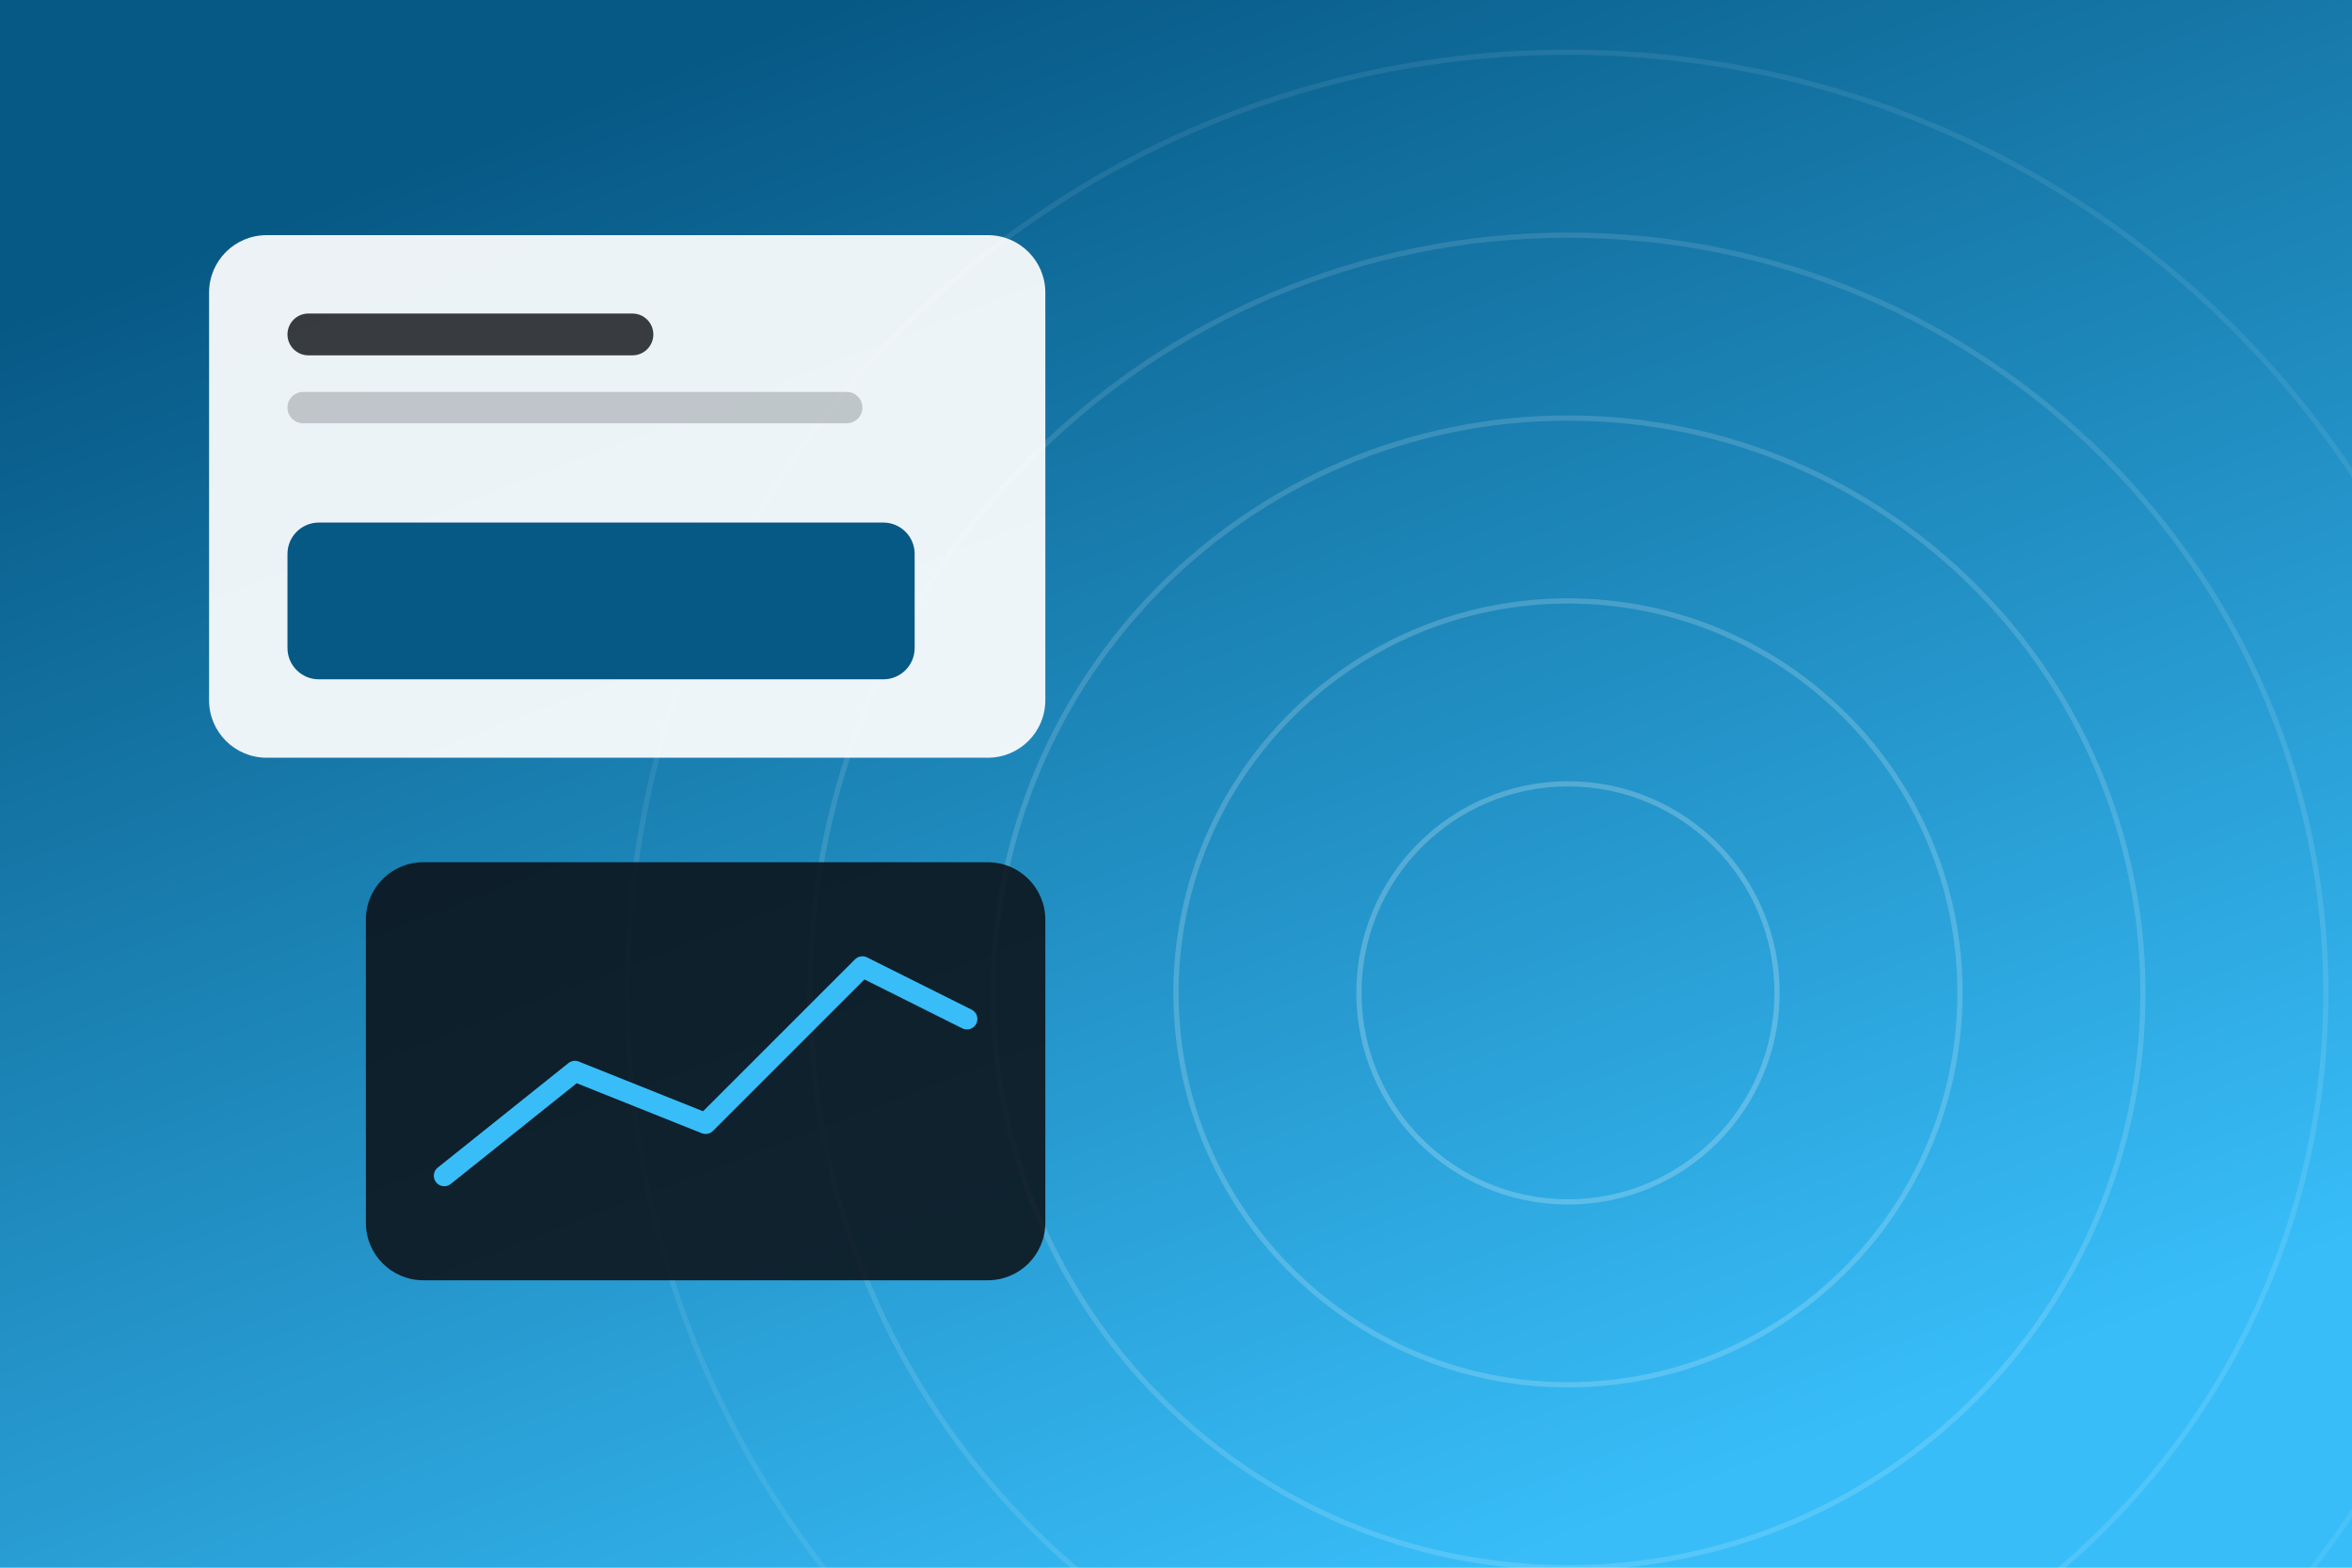
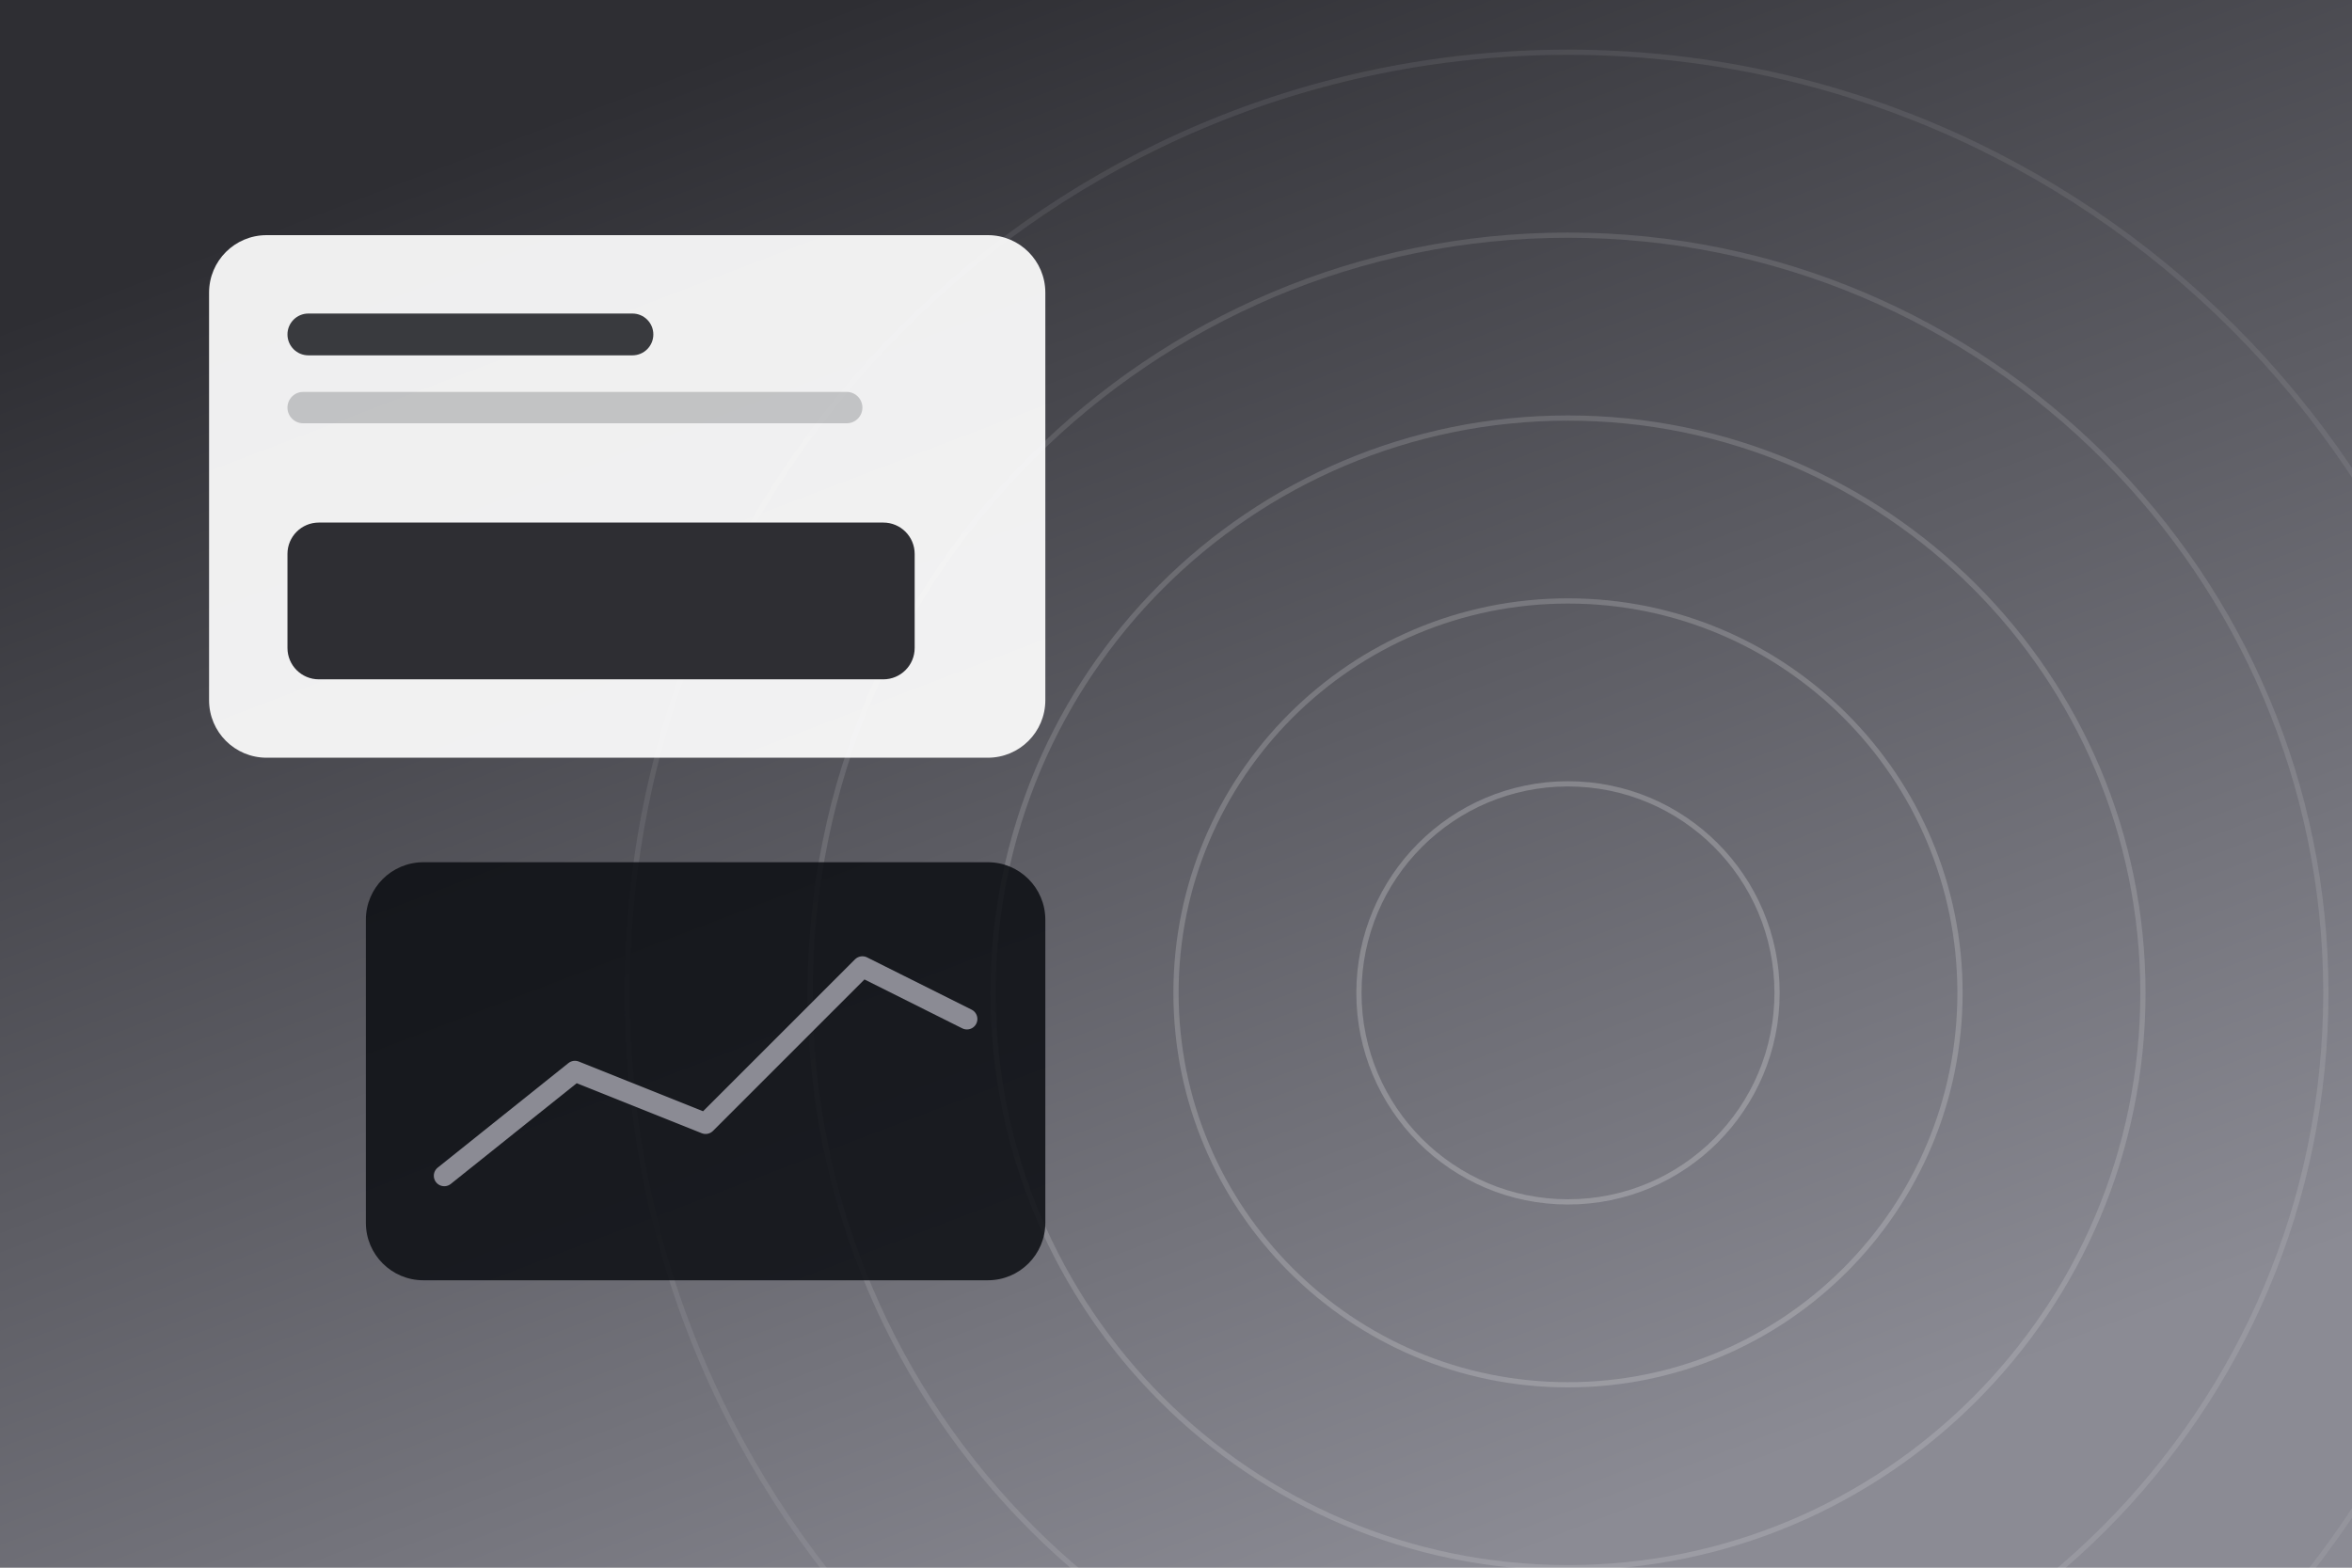
<svg xmlns="http://www.w3.org/2000/svg" viewBox="0 0 900 600" width="900" height="600">
  <defs>
    <linearGradient id="g" gradientTransform="rotate(60 .5 .5)">
-       <stop offset="0" stop-color="#075985" />
-       <stop offset="1" stop-color="#38BDF8" />
+       <stop offset="0" stop-color="#2E2E33" />
+       <stop offset="1" stop-color="#8B8B94" />
    </linearGradient>
  </defs>
  <rect width="900" height="600" fill="url(#g)" />
  <circle cx="600" cy="380" r="80" fill="none" stroke="#fff" stroke-opacity="0.22" stroke-width="2" />
  <circle cx="600" cy="380" r="150" fill="none" stroke="#fff" stroke-opacity="0.185" stroke-width="2" />
  <circle cx="600" cy="380" r="220" fill="none" stroke="#fff" stroke-opacity="0.15" stroke-width="2" />
  <circle cx="600" cy="380" r="290" fill="none" stroke="#fff" stroke-opacity="0.115" stroke-width="2" />
  <circle cx="600" cy="380" r="360" fill="none" stroke="#fff" stroke-opacity="0.08" stroke-width="2" />
  <rect x="80" y="90" width="320" height="200" rx="22" fill="#fff" opacity=".92" />
  <rect x="110" y="120" width="140" height="16" rx="8" fill="#0B0D12" opacity=".8" />
  <rect x="110" y="150" width="220" height="12" rx="6" fill="#0B0D12" opacity=".2" />
-   <rect x="110" y="200" width="240" height="60" rx="12" fill="#075985" />
+   <rect x="110" y="200" width="240" height="60" rx="12" fill="#2E2E33" />
  <rect x="140" y="330" width="260" height="160" rx="22" fill="#0B0D12" opacity=".85" />
-   <path d="M170 450 L220 410 L270 430 L330 370 L370 390" stroke="#38BDF8" stroke-width="8" fill="none" stroke-linecap="round" stroke-linejoin="round" />
+   <path d="M170 450 L220 410 L270 430 L330 370 L370 390" stroke="#8B8B94" stroke-width="8" fill="none" stroke-linecap="round" stroke-linejoin="round" />
</svg>
